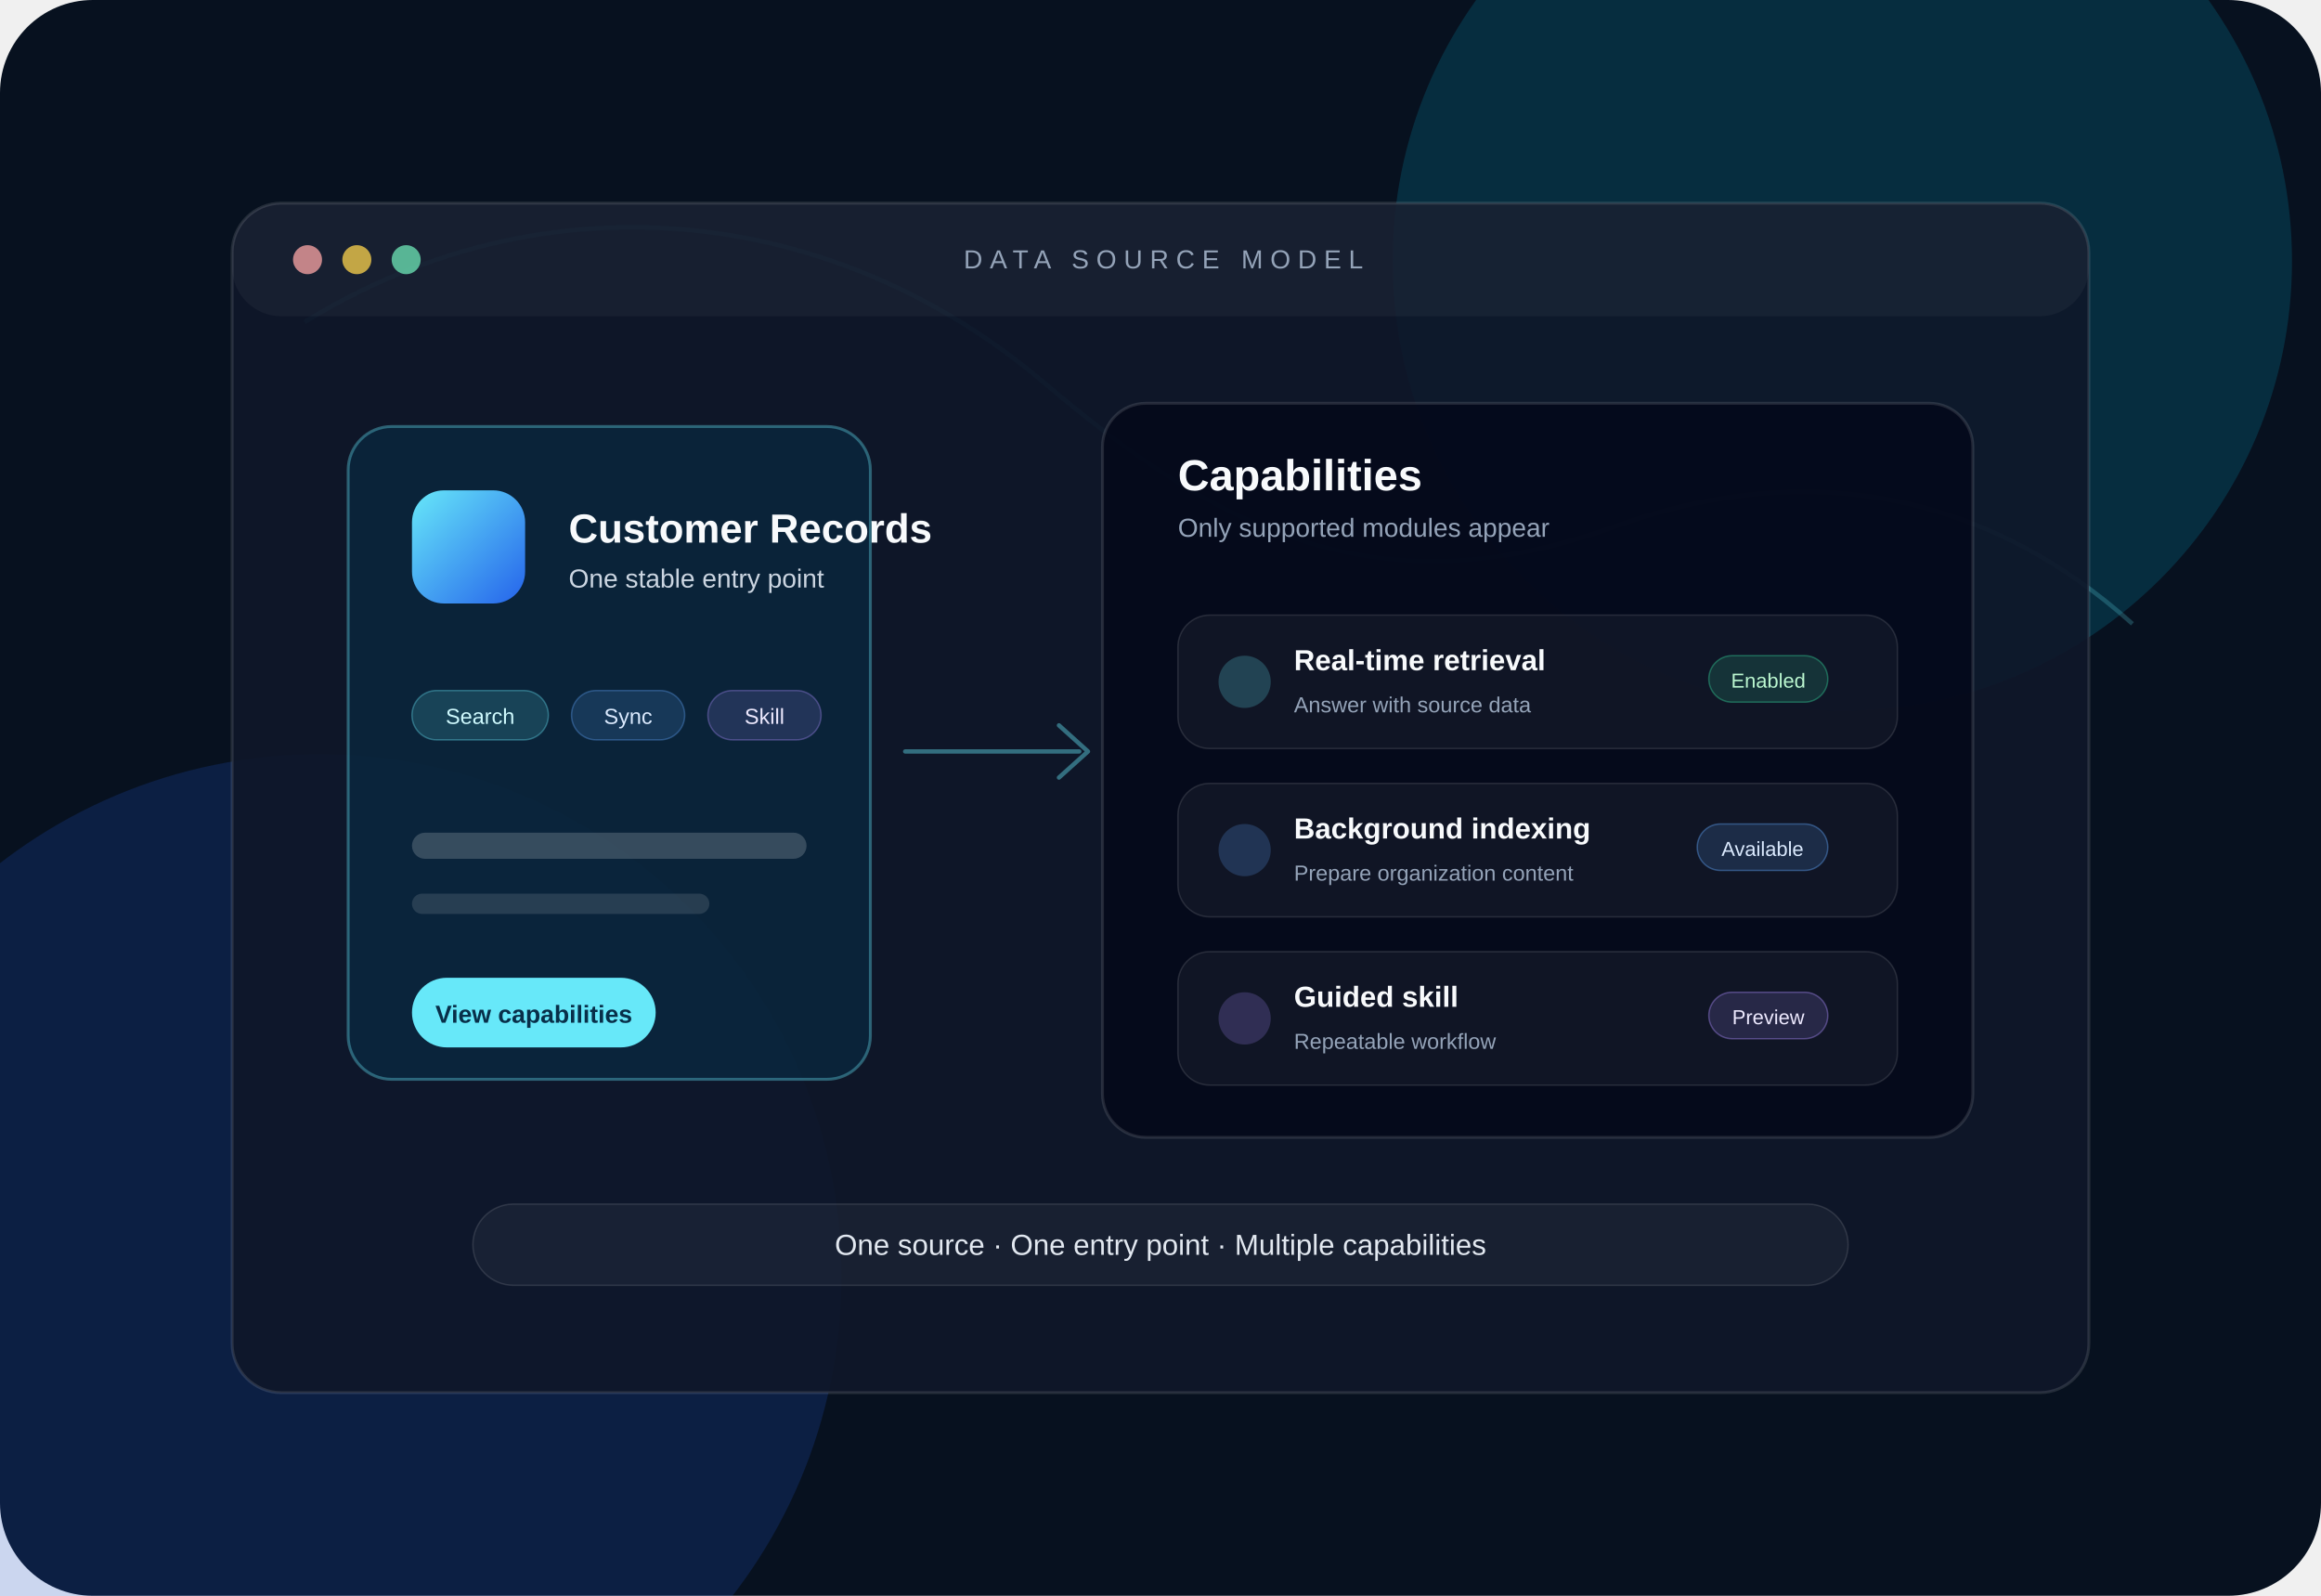
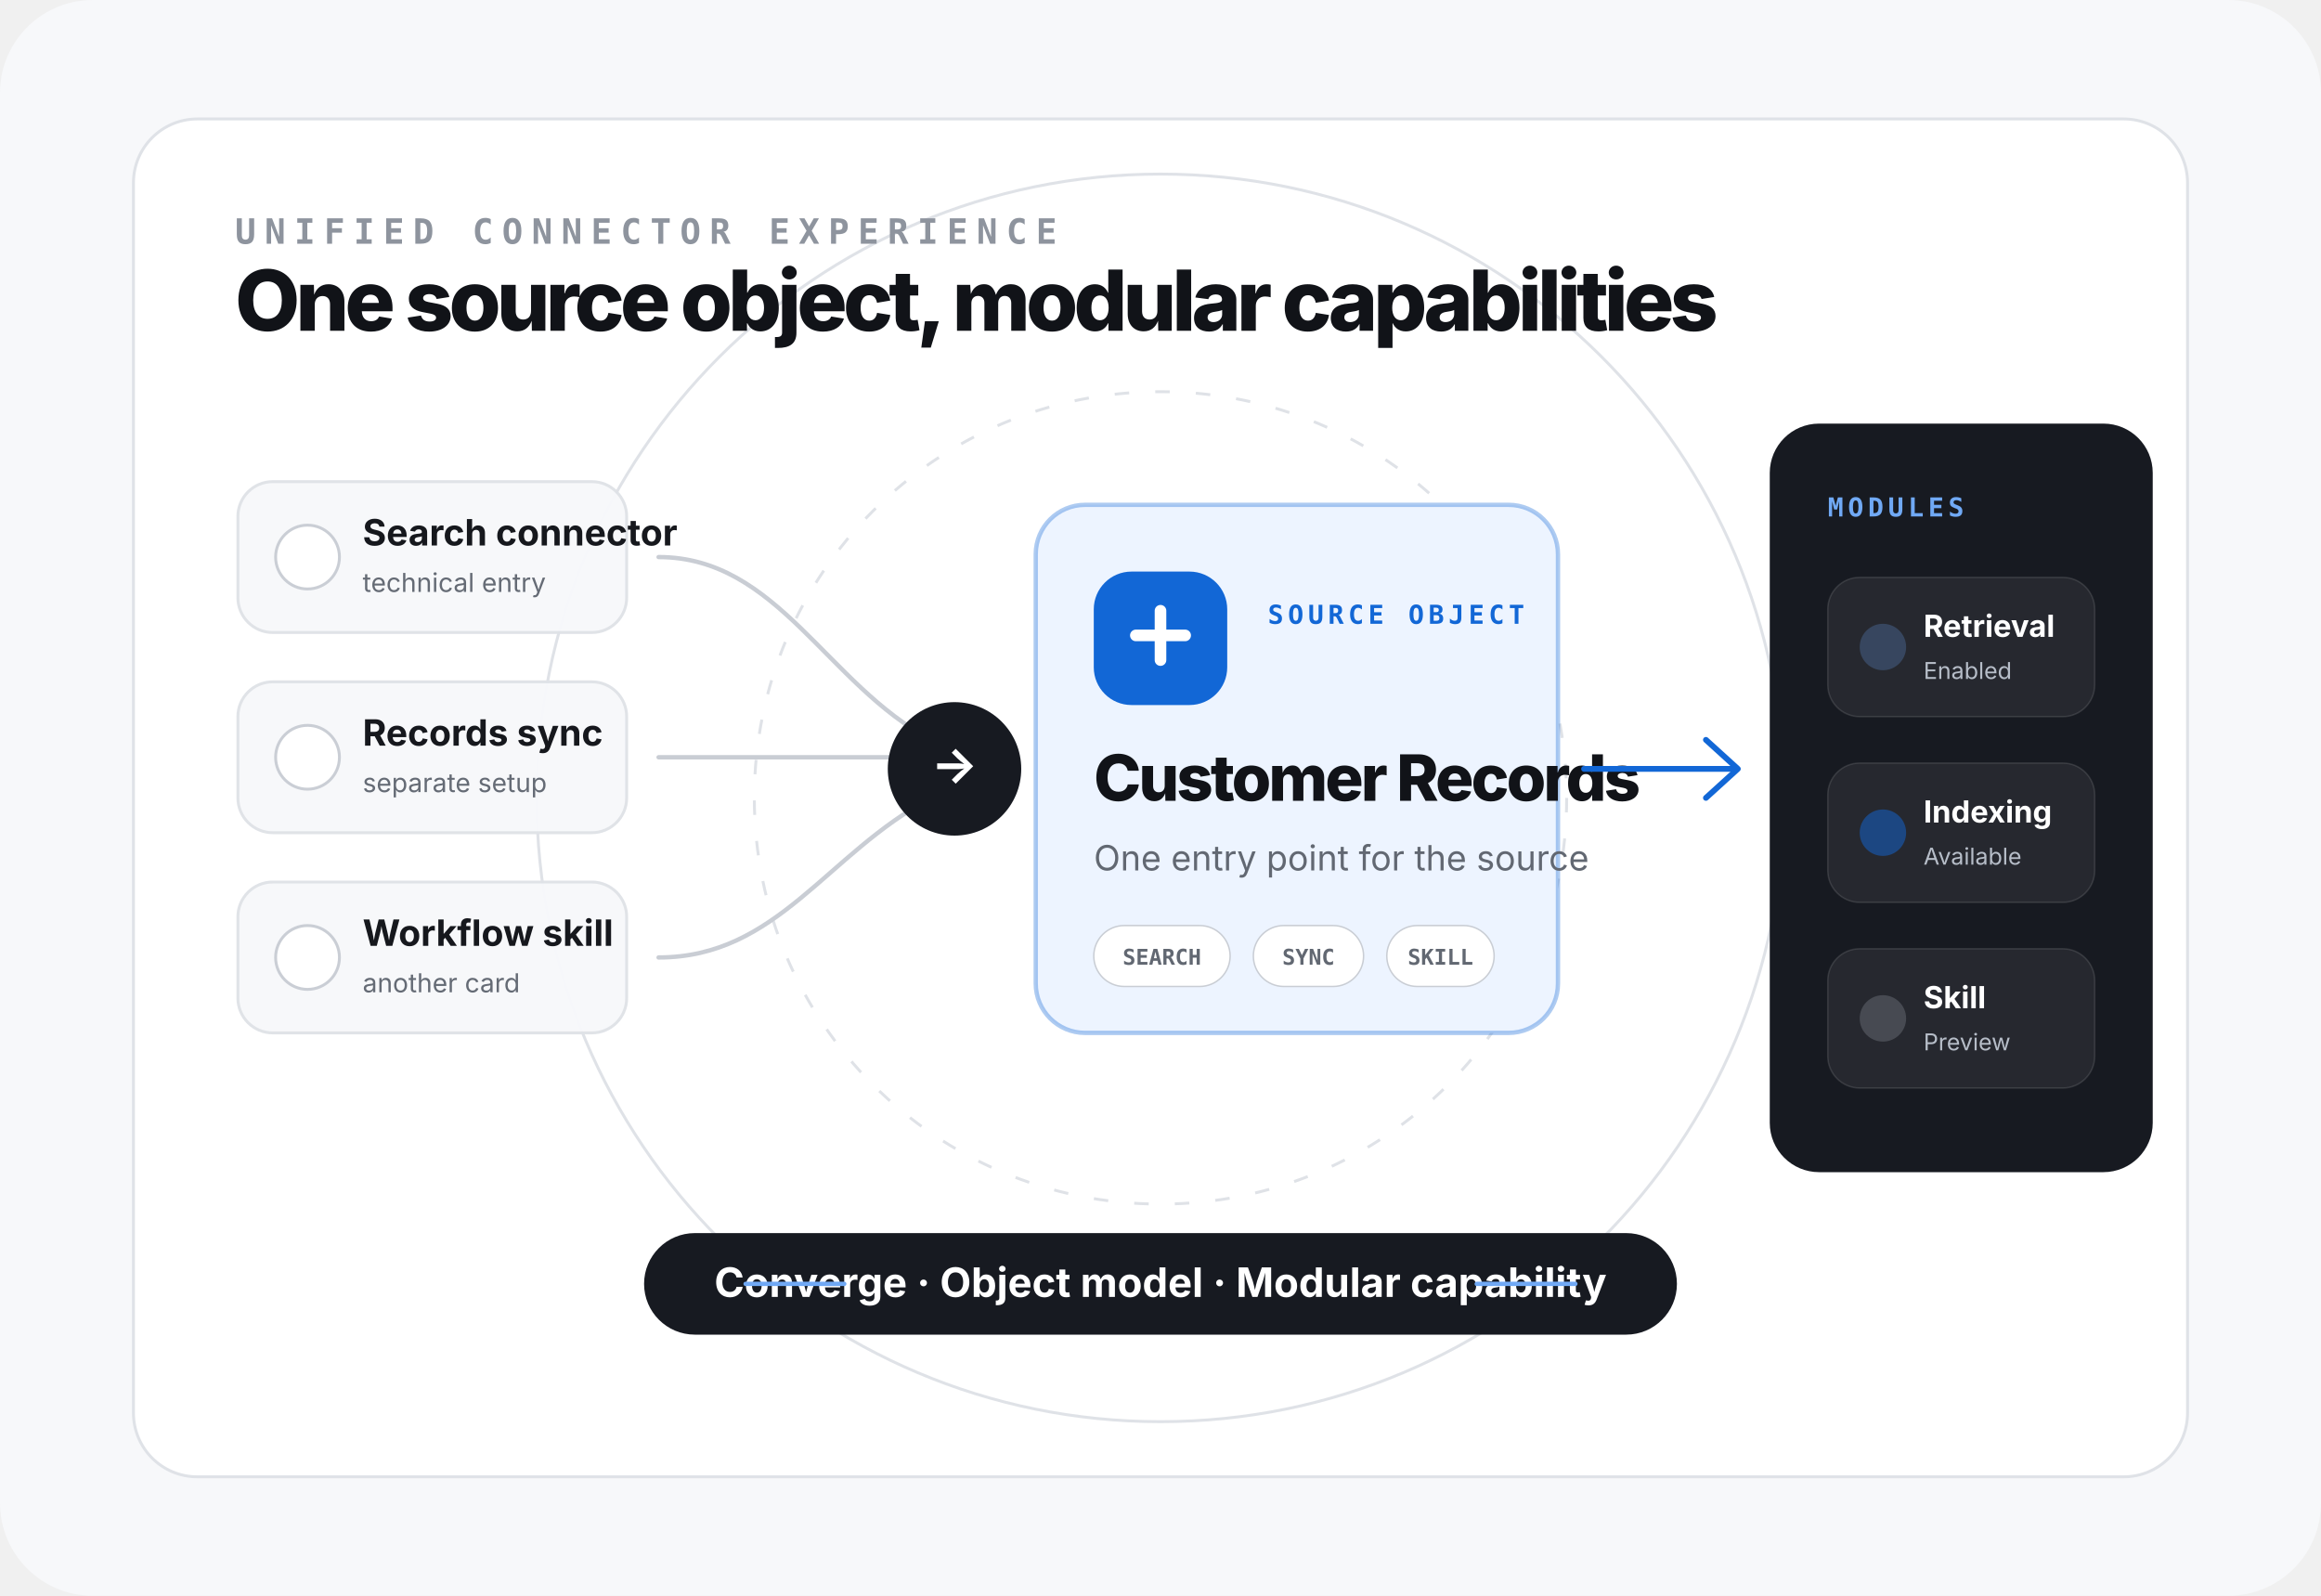
<svg xmlns="http://www.w3.org/2000/svg" width="1600" height="1100" viewBox="0 0 1600 1100" fill="none" role="img" aria-labelledby="title desc">
-   <rect width="1600" height="1100" rx="64" fill="#07111F" />
-   <circle cx="1270" cy="180" r="310" fill="#0891B2" fill-opacity="0.22" />
-   <circle cx="220" cy="880" r="360" fill="#2563EB" fill-opacity="0.18" />
-   <path d="M210 222C375 120 574 140 720 264C839 365 950 422 1113 363C1249 314 1372 342 1470 430" stroke="#67E8F9" stroke-opacity="0.22" stroke-width="3" />
-   <rect x="160" y="140" width="1280" height="820" rx="34" fill="#0F172A" fill-opacity="0.92" stroke="white" stroke-opacity="0.12" stroke-width="2" />
-   <rect x="160" y="140" width="1280" height="78" rx="34" fill="white" fill-opacity="0.04" />
-   <circle cx="212" cy="179" r="10" fill="#FCA5A5" fill-opacity="0.75" />
-   <circle cx="246" cy="179" r="10" fill="#FCD34D" fill-opacity="0.75" />
-   <circle cx="280" cy="179" r="10" fill="#6EE7B7" fill-opacity="0.75" />
-   <text x="802" y="185" text-anchor="middle" fill="#94A3B8" font-family="Segoe UI, Arial, sans-serif" font-size="18" letter-spacing="5">DATA SOURCE MODEL</text>
-   <rect x="240" y="294" width="360" height="450" rx="30" fill="#082F49" fill-opacity="0.54" stroke="#67E8F9" stroke-opacity="0.35" stroke-width="2" />
-   <rect x="284" y="338" width="78" height="78" rx="22" fill="url(#sourceGrad)" />
-   <text x="392" y="374" fill="#F8FAFC" font-family="Segoe UI, Arial, sans-serif" font-size="28" font-weight="700">Customer Records</text>
-   <text x="392" y="405" fill="#CBD5E1" font-family="Segoe UI, Arial, sans-serif" font-size="18">One stable entry point</text>
-   <rect x="284" y="476" width="94" height="34" rx="17" fill="#67E8F9" fill-opacity="0.16" stroke="#67E8F9" stroke-opacity="0.35" />
-   <text x="331" y="499" fill="#CFFAFE" font-family="Segoe UI, Arial, sans-serif" font-size="15" text-anchor="middle">Search</text>
-   <rect x="394" y="476" width="78" height="34" rx="17" fill="#60A5FA" fill-opacity="0.16" stroke="#60A5FA" stroke-opacity="0.35" />
-   <text x="433" y="499" fill="#DBEAFE" font-family="Segoe UI, Arial, sans-serif" font-size="15" text-anchor="middle">Sync</text>
-   <rect x="488" y="476" width="78" height="34" rx="17" fill="#A78BFA" fill-opacity="0.16" stroke="#A78BFA" stroke-opacity="0.35" />
-   <text x="527" y="499" fill="#EDE9FE" font-family="Segoe UI, Arial, sans-serif" font-size="15" text-anchor="middle">Skill</text>
-   <rect x="284" y="574" width="272" height="18" rx="9" fill="white" fill-opacity="0.18" />
-   <rect x="284" y="616" width="205" height="14" rx="7" fill="white" fill-opacity="0.12" />
-   <rect x="284" y="674" width="168" height="48" rx="24" fill="#67E8F9" />
-   <text x="368" y="705" fill="#082F49" font-family="Segoe UI, Arial, sans-serif" font-size="17" font-weight="700" text-anchor="middle">View capabilities</text>
-   <path d="M624 518H744" stroke="#67E8F9" stroke-opacity="0.42" stroke-width="3" stroke-linecap="round" />
-   <path d="M730 500L750 518L730 536" stroke="#67E8F9" stroke-opacity="0.42" stroke-width="3" stroke-linecap="round" stroke-linejoin="round" />
-   <rect x="760" y="278" width="600" height="506" rx="30" fill="#020617" fill-opacity="0.75" stroke="white" stroke-opacity="0.12" stroke-width="2" />
-   <text x="812" y="338" fill="#F8FAFC" font-family="Segoe UI, Arial, sans-serif" font-size="30" font-weight="700">Capabilities</text>
-   <text x="812" y="370" fill="#94A3B8" font-family="Segoe UI, Arial, sans-serif" font-size="18">Only supported modules appear</text>
+   <rect width="1600" height="1100" rx="64" fill="#F7F8FA" />
+   <rect x="92" y="82" width="1416" height="936" rx="44" fill="white" stroke="#DFE2E7" stroke-width="2" />
+   <circle cx="800" cy="550" r="430" stroke="#DFE2E7" stroke-width="2" />
+   <circle cx="800" cy="550" r="280" stroke="#DFE2E7" stroke-width="2" stroke-dasharray="10 18" />
+   <text x="162" y="168" fill="#8E949E" font-family="SF Mono, Consolas, monospace" font-size="24" font-weight="700" letter-spacing="6">UNIFIED CONNECTOR EXPERIENCE</text>
+   <text x="162" y="228" fill="#111318" font-family="Inter, Segoe UI, Arial, sans-serif" font-size="58" font-weight="760" letter-spacing="-3">One source object, modular capabilities</text>
+   <g opacity="0.98">
+     <rect x="164" y="332" width="268" height="104" rx="24" fill="#F7F8FA" stroke="#DFE2E7" stroke-width="2" />
+     <circle cx="212" cy="384" r="22" fill="white" stroke="#C9CDD4" stroke-width="2" />
+     <text x="250" y="376" fill="#111318" font-family="Inter, Segoe UI, Arial, sans-serif" font-size="25" font-weight="700">Search connector</text>
+     <text x="250" y="408" fill="#626872" font-family="Inter, Segoe UI, Arial, sans-serif" font-size="18">technical entry</text>
+     <rect x="164" y="470" width="268" height="104" rx="24" fill="#F7F8FA" stroke="#DFE2E7" stroke-width="2" />
+     <circle cx="212" cy="522" r="22" fill="white" stroke="#C9CDD4" stroke-width="2" />
+     <text x="250" y="514" fill="#111318" font-family="Inter, Segoe UI, Arial, sans-serif" font-size="25" font-weight="700">Records sync</text>
+     <text x="250" y="546" fill="#626872" font-family="Inter, Segoe UI, Arial, sans-serif" font-size="18">separate setup</text>
+     <rect x="164" y="608" width="268" height="104" rx="24" fill="#F7F8FA" stroke="#DFE2E7" stroke-width="2" />
+     <circle cx="212" cy="660" r="22" fill="white" stroke="#C9CDD4" stroke-width="2" />
+     <text x="250" y="652" fill="#111318" font-family="Inter, Segoe UI, Arial, sans-serif" font-size="25" font-weight="700">Workflow skill</text>
+     <text x="250" y="684" fill="#626872" font-family="Inter, Segoe UI, Arial, sans-serif" font-size="18">another card</text>
+   </g>
+   <path d="M454 384C536 384 570 472 642 510" stroke="#C9CDD4" stroke-width="3" stroke-linecap="round" />
+   <path d="M454 522H626" stroke="#C9CDD4" stroke-width="3" stroke-linecap="round" />
+   <path d="M454 660C536 660 570 588 642 550" stroke="#C9CDD4" stroke-width="3" stroke-linecap="round" />
+   <circle cx="658" cy="530" r="46" fill="#171A21" />
+   <text x="658" y="539" fill="white" font-family="Inter, Segoe UI, Arial, sans-serif" font-size="34" font-weight="700" text-anchor="middle">→</text>
+   <rect x="714" y="348" width="360" height="364" rx="34" fill="#EDF4FF" stroke="#1267D6" stroke-opacity="0.34" stroke-width="3" />
+   <rect x="754" y="394" width="92" height="92" rx="26" fill="#1267D6" />
+   <path d="M783 438H817M800 421V455" stroke="white" stroke-width="8" stroke-linecap="round" />
+   <text x="874" y="430" fill="#1267D6" font-family="SF Mono, Consolas, monospace" font-size="18" font-weight="700" letter-spacing="3">SOURCE OBJECT</text>
+   <text x="754" y="552" fill="#111318" font-family="Inter, Segoe UI, Arial, sans-serif" font-size="44" font-weight="760" letter-spacing="-1.8">Customer Records</text>
+   <text x="754" y="600" fill="#626872" font-family="Inter, Segoe UI, Arial, sans-serif" font-size="24">One entry point for the source</text>
+   <rect x="754" y="638" width="94" height="42" rx="21" fill="white" stroke="#C9CDD4" />
+   <text x="801" y="665" fill="#626872" font-family="SF Mono, Consolas, monospace" font-size="15" font-weight="700" text-anchor="middle">SEARCH</text>
+   <rect x="864" y="638" width="76" height="42" rx="21" fill="white" stroke="#C9CDD4" />
+   <text x="902" y="665" fill="#626872" font-family="SF Mono, Consolas, monospace" font-size="15" font-weight="700" text-anchor="middle">SYNC</text>
+   <rect x="956" y="638" width="74" height="42" rx="21" fill="white" stroke="#C9CDD4" />
+   <text x="993" y="665" fill="#626872" font-family="SF Mono, Consolas, monospace" font-size="15" font-weight="700" text-anchor="middle">SKILL</text>
+   <path d="M1092 530H1196" stroke="#1267D6" stroke-width="4" stroke-linecap="round" />
+   <path d="M1176 510L1198 530L1176 550" stroke="#1267D6" stroke-width="4" stroke-linecap="round" stroke-linejoin="round" />
+   <rect x="1220" y="292" width="264" height="516" rx="34" fill="#171A21" />
+   <text x="1260" y="356" fill="#70A9F5" font-family="SF Mono, Consolas, monospace" font-size="18" font-weight="700" letter-spacing="3">MODULES</text>
  <g>
-     <rect x="812" y="424" width="496" height="92" rx="22" fill="white" fill-opacity="0.045" stroke="white" stroke-opacity="0.12" />
-     <circle cx="858" cy="470" r="18" fill="#67E8F9" fill-opacity="0.22" />
-     <text x="892" y="462" fill="#F8FAFC" font-family="Segoe UI, Arial, sans-serif" font-size="20" font-weight="700">Real-time retrieval</text>
-     <text x="892" y="491" fill="#94A3B8" font-family="Segoe UI, Arial, sans-serif" font-size="15">Answer with source data</text>
-     <rect x="1178" y="452" width="82" height="32" rx="16" fill="#34D399" fill-opacity="0.16" stroke="#34D399" stroke-opacity="0.4" />
-     <text x="1219" y="474" fill="#BBF7D0" font-family="Segoe UI, Arial, sans-serif" font-size="14" text-anchor="middle">Enabled</text>
+     <rect x="1260" y="398" width="184" height="96" rx="22" fill="white" fill-opacity="0.065" stroke="white" stroke-opacity="0.12" />
+     <circle cx="1298" cy="446" r="16" fill="#70A9F5" fill-opacity="0.24" />
+     <text x="1326" y="439" fill="white" font-family="Inter, Segoe UI, Arial, sans-serif" font-size="21" font-weight="700">Retrieval</text>
+     <text x="1326" y="468" fill="#B6BDC8" font-family="Inter, Segoe UI, Arial, sans-serif" font-size="16">Enabled</text>
  </g>
  <g>
-     <rect x="812" y="540" width="496" height="92" rx="22" fill="white" fill-opacity="0.045" stroke="white" stroke-opacity="0.12" />
-     <circle cx="858" cy="586" r="18" fill="#60A5FA" fill-opacity="0.22" />
-     <text x="892" y="578" fill="#F8FAFC" font-family="Segoe UI, Arial, sans-serif" font-size="20" font-weight="700">Background indexing</text>
-     <text x="892" y="607" fill="#94A3B8" font-family="Segoe UI, Arial, sans-serif" font-size="15">Prepare organization content</text>
-     <rect x="1170" y="568" width="90" height="32" rx="16" fill="#60A5FA" fill-opacity="0.16" stroke="#60A5FA" stroke-opacity="0.4" />
-     <text x="1215" y="590" fill="#DBEAFE" font-family="Segoe UI, Arial, sans-serif" font-size="14" text-anchor="middle">Available</text>
+     <rect x="1260" y="526" width="184" height="96" rx="22" fill="white" fill-opacity="0.065" stroke="white" stroke-opacity="0.12" />
+     <circle cx="1298" cy="574" r="16" fill="#1267D6" fill-opacity="0.5" />
+     <text x="1326" y="567" fill="white" font-family="Inter, Segoe UI, Arial, sans-serif" font-size="21" font-weight="700">Indexing</text>
+     <text x="1326" y="596" fill="#B6BDC8" font-family="Inter, Segoe UI, Arial, sans-serif" font-size="16">Available</text>
  </g>
  <g>
-     <rect x="812" y="656" width="496" height="92" rx="22" fill="white" fill-opacity="0.045" stroke="white" stroke-opacity="0.12" />
-     <circle cx="858" cy="702" r="18" fill="#A78BFA" fill-opacity="0.22" />
-     <text x="892" y="694" fill="#F8FAFC" font-family="Segoe UI, Arial, sans-serif" font-size="20" font-weight="700">Guided skill</text>
-     <text x="892" y="723" fill="#94A3B8" font-family="Segoe UI, Arial, sans-serif" font-size="15">Repeatable workflow</text>
-     <rect x="1178" y="684" width="82" height="32" rx="16" fill="#A78BFA" fill-opacity="0.16" stroke="#A78BFA" stroke-opacity="0.4" />
-     <text x="1219" y="706" fill="#EDE9FE" font-family="Segoe UI, Arial, sans-serif" font-size="14" text-anchor="middle">Preview</text>
+     <rect x="1260" y="654" width="184" height="96" rx="22" fill="white" fill-opacity="0.065" stroke="white" stroke-opacity="0.12" />
+     <circle cx="1298" cy="702" r="16" fill="#8E949E" fill-opacity="0.32" />
+     <text x="1326" y="695" fill="white" font-family="Inter, Segoe UI, Arial, sans-serif" font-size="21" font-weight="700">Skill</text>
+     <text x="1326" y="724" fill="#B6BDC8" font-family="Inter, Segoe UI, Arial, sans-serif" font-size="16">Preview</text>
  </g>
-   <rect x="326" y="830" width="948" height="56" rx="28" fill="white" fill-opacity="0.045" stroke="white" stroke-opacity="0.12" />
-   <text x="800" y="865" text-anchor="middle" fill="#E2E8F0" font-family="Segoe UI, Arial, sans-serif" font-size="20">One source · One entry point · Multiple capabilities</text>
-   <defs>
-     <linearGradient id="sourceGrad" x1="284" y1="338" x2="362" y2="416" gradientUnits="userSpaceOnUse">
-       <stop stop-color="#67E8F9" />
-       <stop offset="1" stop-color="#2563EB" />
-     </linearGradient>
-   </defs>
+   <rect x="444" y="850" width="712" height="70" rx="35" fill="#171A21" />
+   <text x="800" y="894" fill="white" font-family="Inter, Segoe UI, Arial, sans-serif" font-size="28" font-weight="700" text-anchor="middle">Converge · Object model · Modular capability</text>
+   <path d="M514 885H582M1018 885H1086" stroke="#70A9F5" stroke-width="3" stroke-linecap="round" />
</svg>
